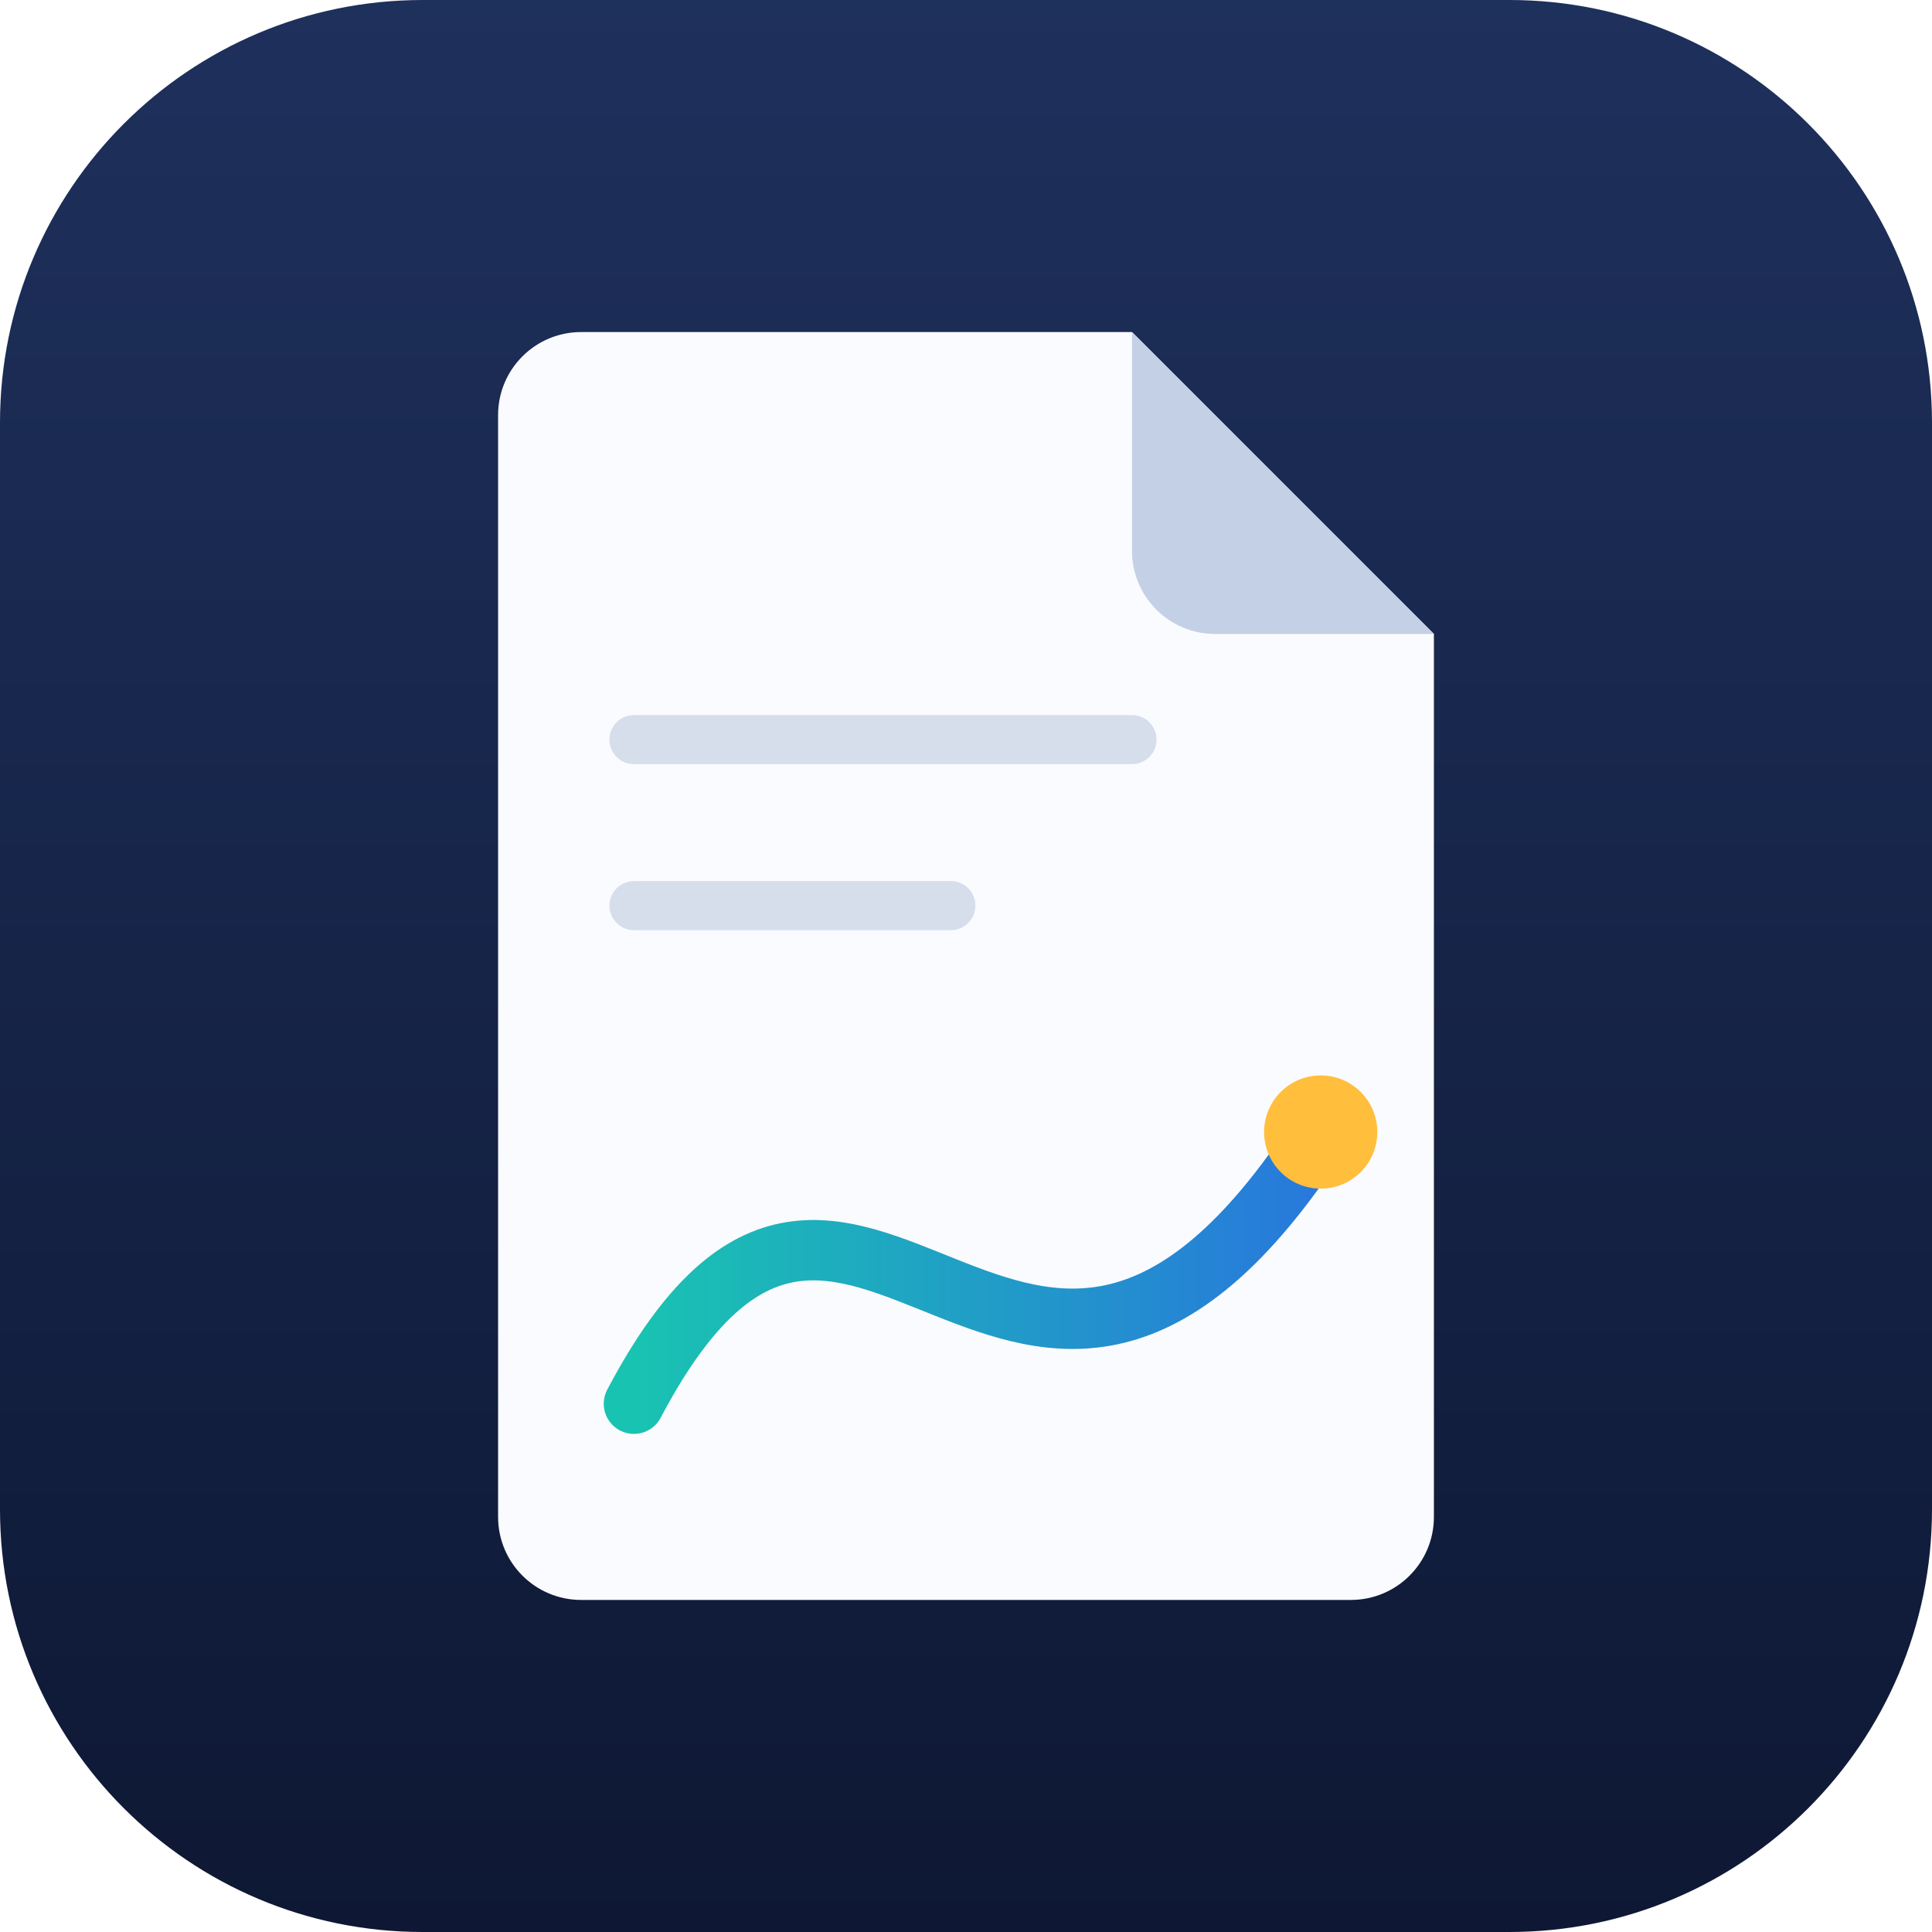
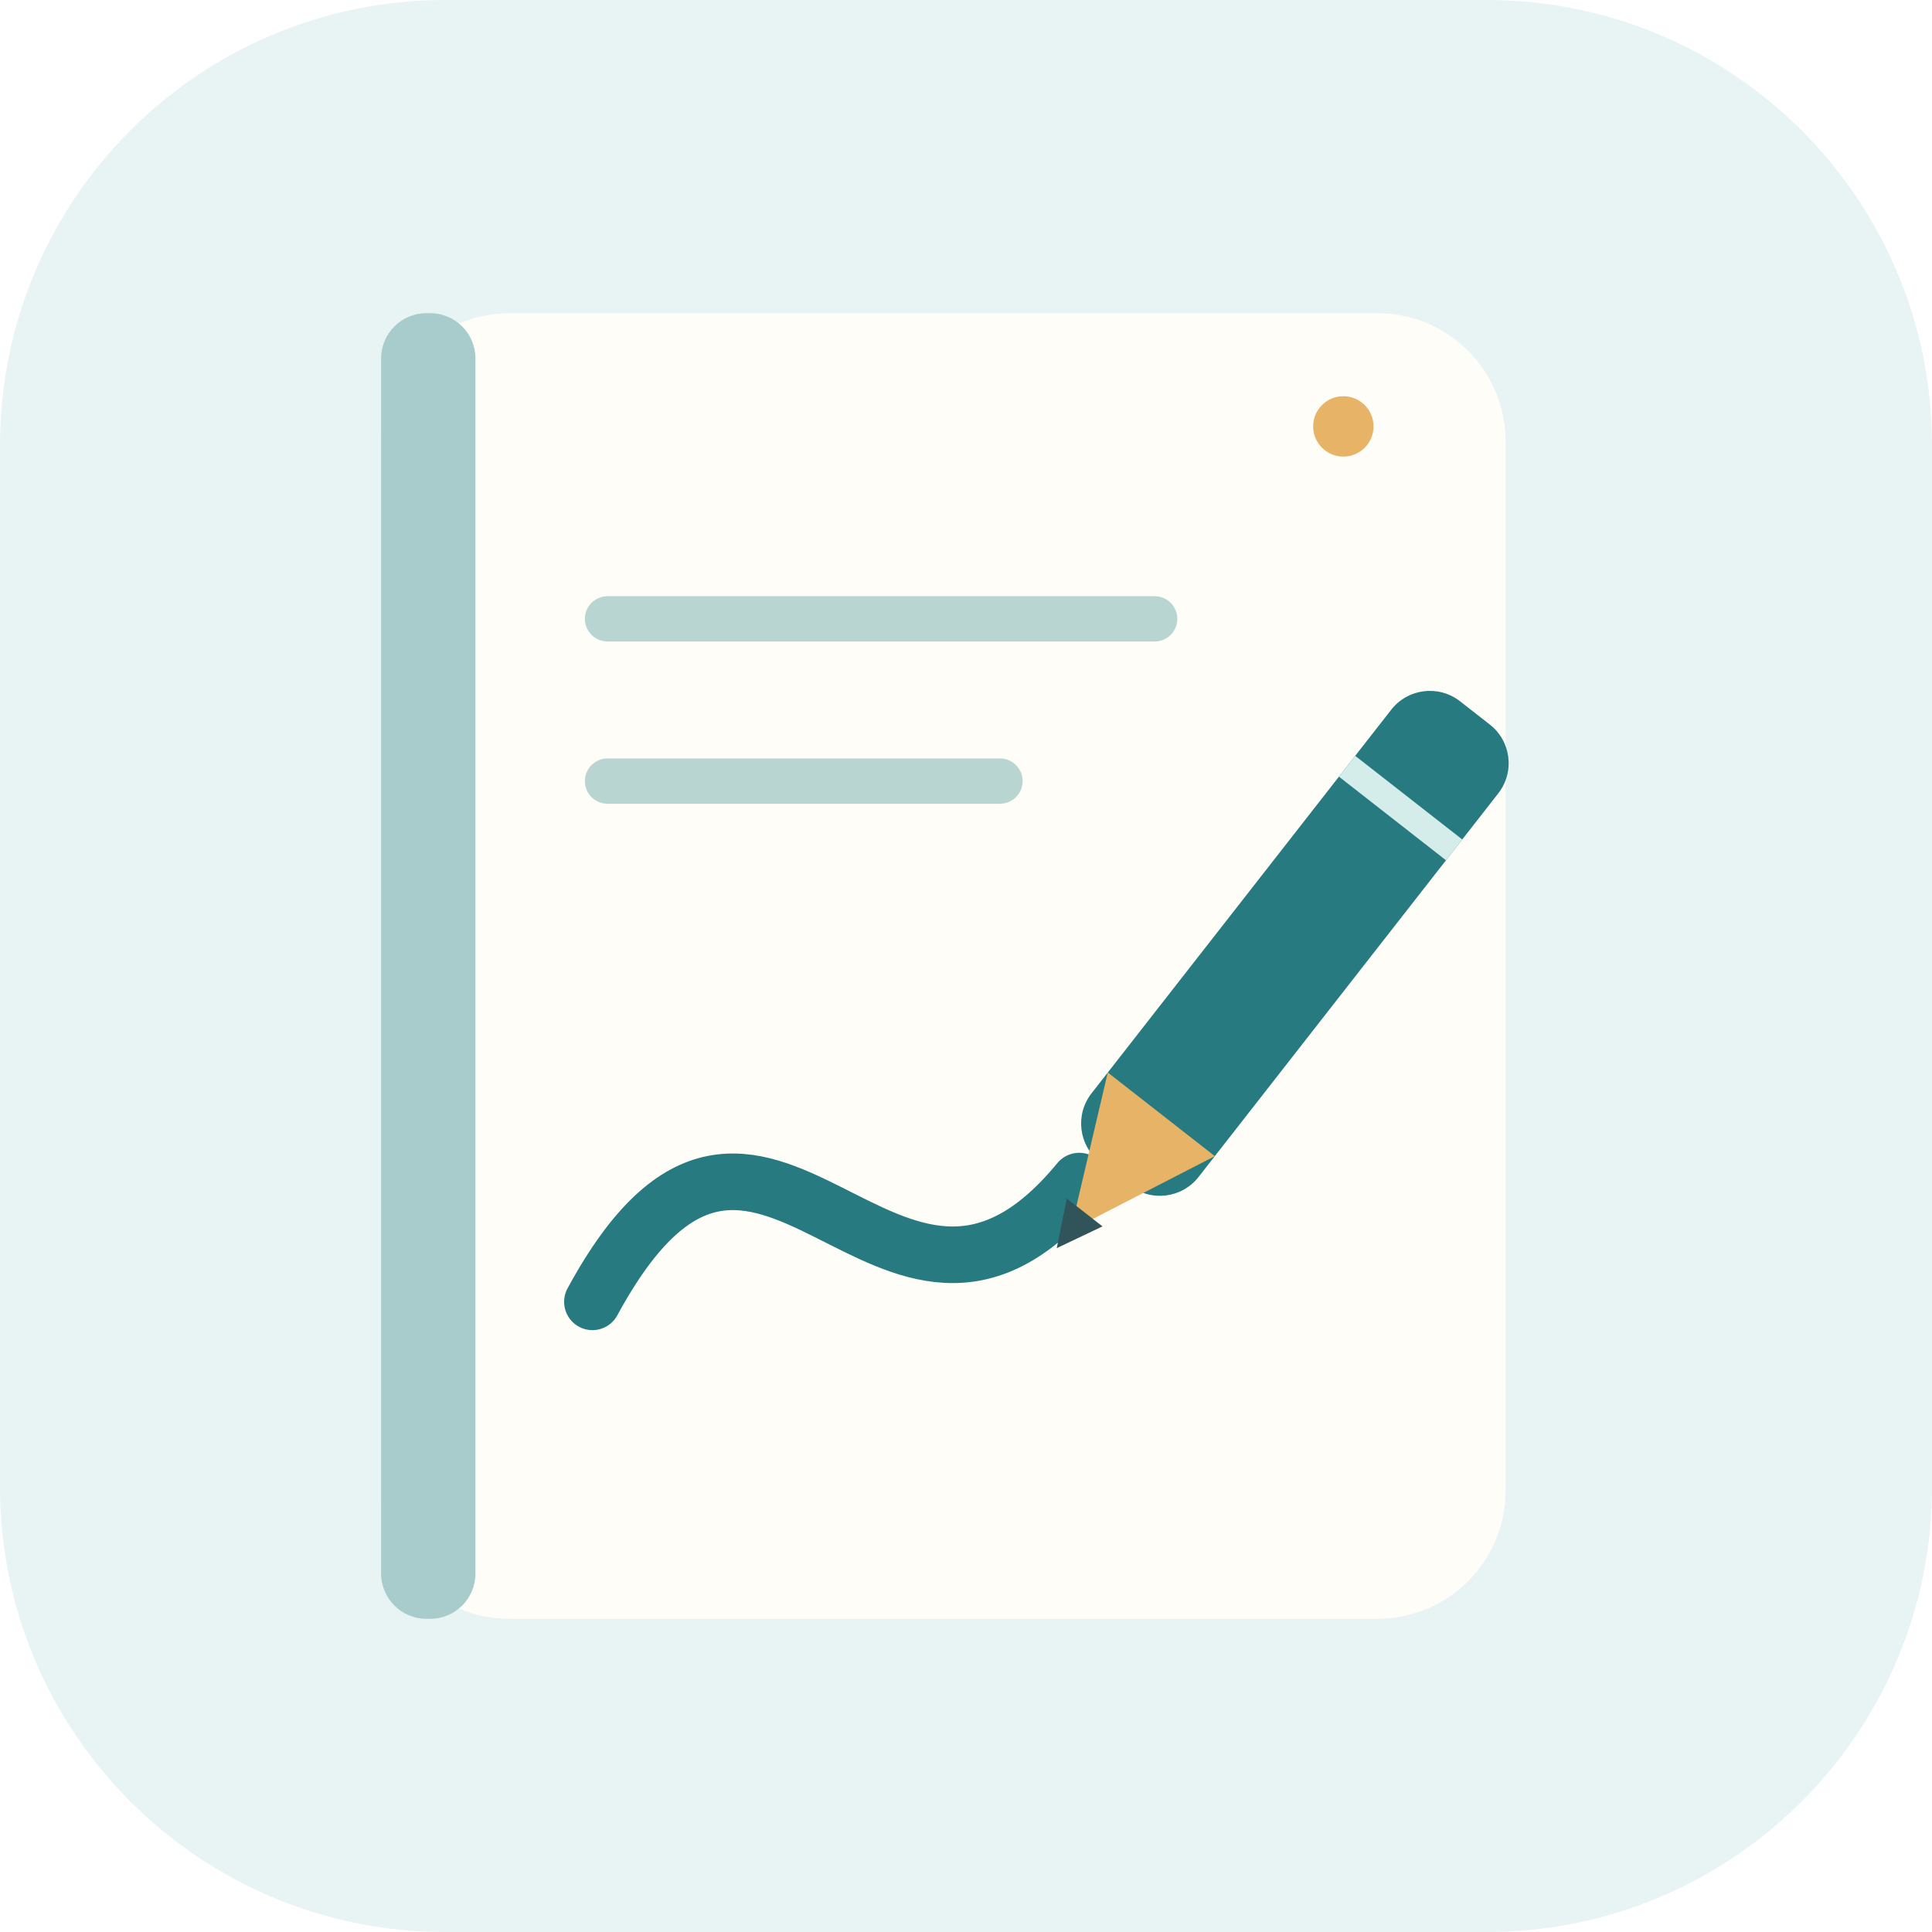
<svg xmlns="http://www.w3.org/2000/svg" viewBox="0 0 512 512">
-   <defs>
-     <linearGradient id="b" x1="0" y1="0" x2="0" y2="1">
-       <stop offset="0" stop-color="#1e305c" />
-       <stop offset="1" stop-color="#0e1834" />
-     </linearGradient>
-     <linearGradient id="i" x1="0" y1="0" x2="1" y2="0">
-       <stop offset="0" stop-color="#19c3b1" />
-       <stop offset="1" stop-color="#2878dc" />
-     </linearGradient>
-   </defs>
-   <rect width="512" height="512" rx="112" fill="url(#b)" />
-   <path d="M154 88h146l80 80v234a22 22 0 0 1-22 22H154a22 22 0 0 1-22-22V110a22 22 0 0 1 22-22z" fill="#fafbfe" />
-   <path d="M300 88l80 80h-58a22 22 0 0 1-22-22z" fill="#c4d0e6" />
-   <path d="M168 196h132M168 240h84" stroke="#d6deec" stroke-width="13" stroke-linecap="round" />
-   <path d="M168 372C226 262 270 424 350 300" fill="none" stroke="url(#i)" stroke-width="16" stroke-linecap="round" />
-   <circle cx="350" cy="300" r="15" fill="#ffbe3c" />
+   <rect width="512" height="512" rx="118" fill="#e8f3f4" />
+   <rect x="101" y="83" width="298" height="346" rx="34" fill="#fffdf8" />
+   <rect x="101" y="83" width="25" height="346" rx="12" fill="#a8cccb" />
+   <path d="M161 164h145M161 207h104" fill="none" stroke="#b9d5d2" stroke-width="12" stroke-linecap="round" />
+   <path d="M157 345c45-83 78 30 129-32" fill="none" stroke="#277b80" stroke-width="15" stroke-linecap="round" />
+   <g transform="rotate(38 333 263)">
+     <rect x="315" y="169" width="36" height="155" rx="13" fill="#277b80" />
+     <path d="M315 304h36l-18 39z" fill="#e7b366" />
+     <path d="M327 337h12l-6 12z" fill="#31535a" />
+     <path d="M315 201h36" stroke="#d4edeb" stroke-width="7" />
+   </g>
+   <circle cx="356" cy="113" r="8" fill="#e7b366" />
</svg>
